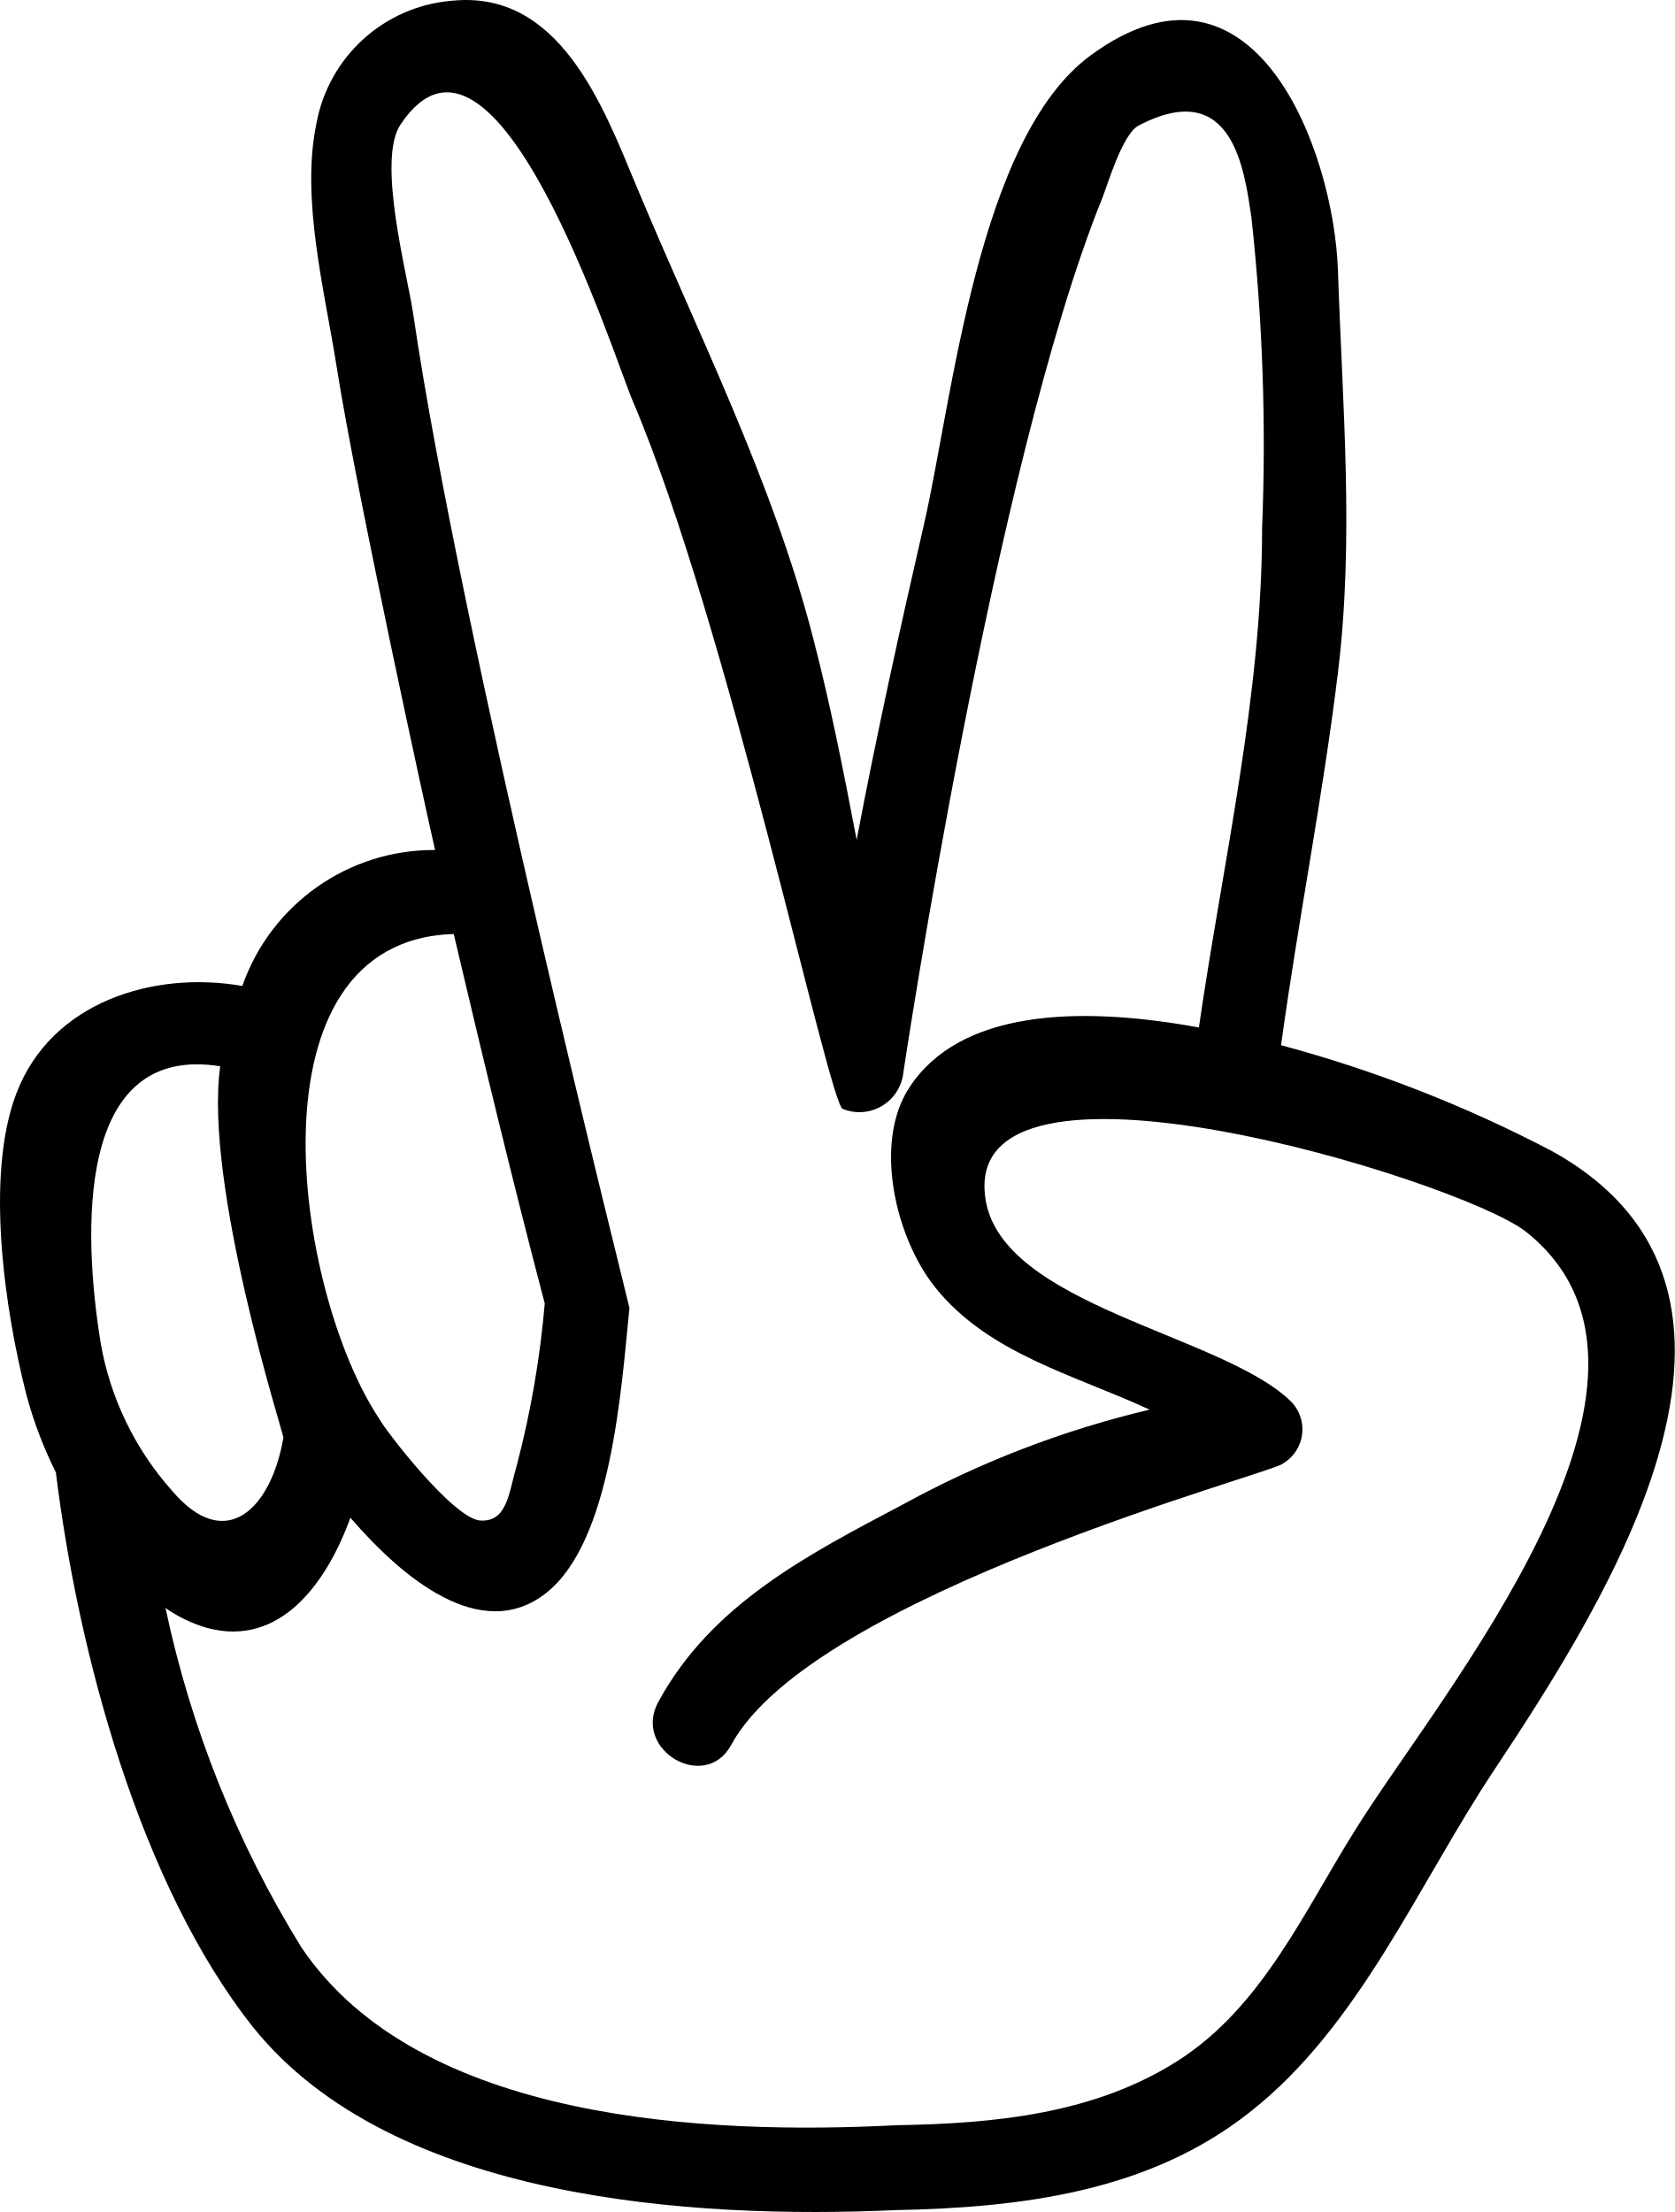
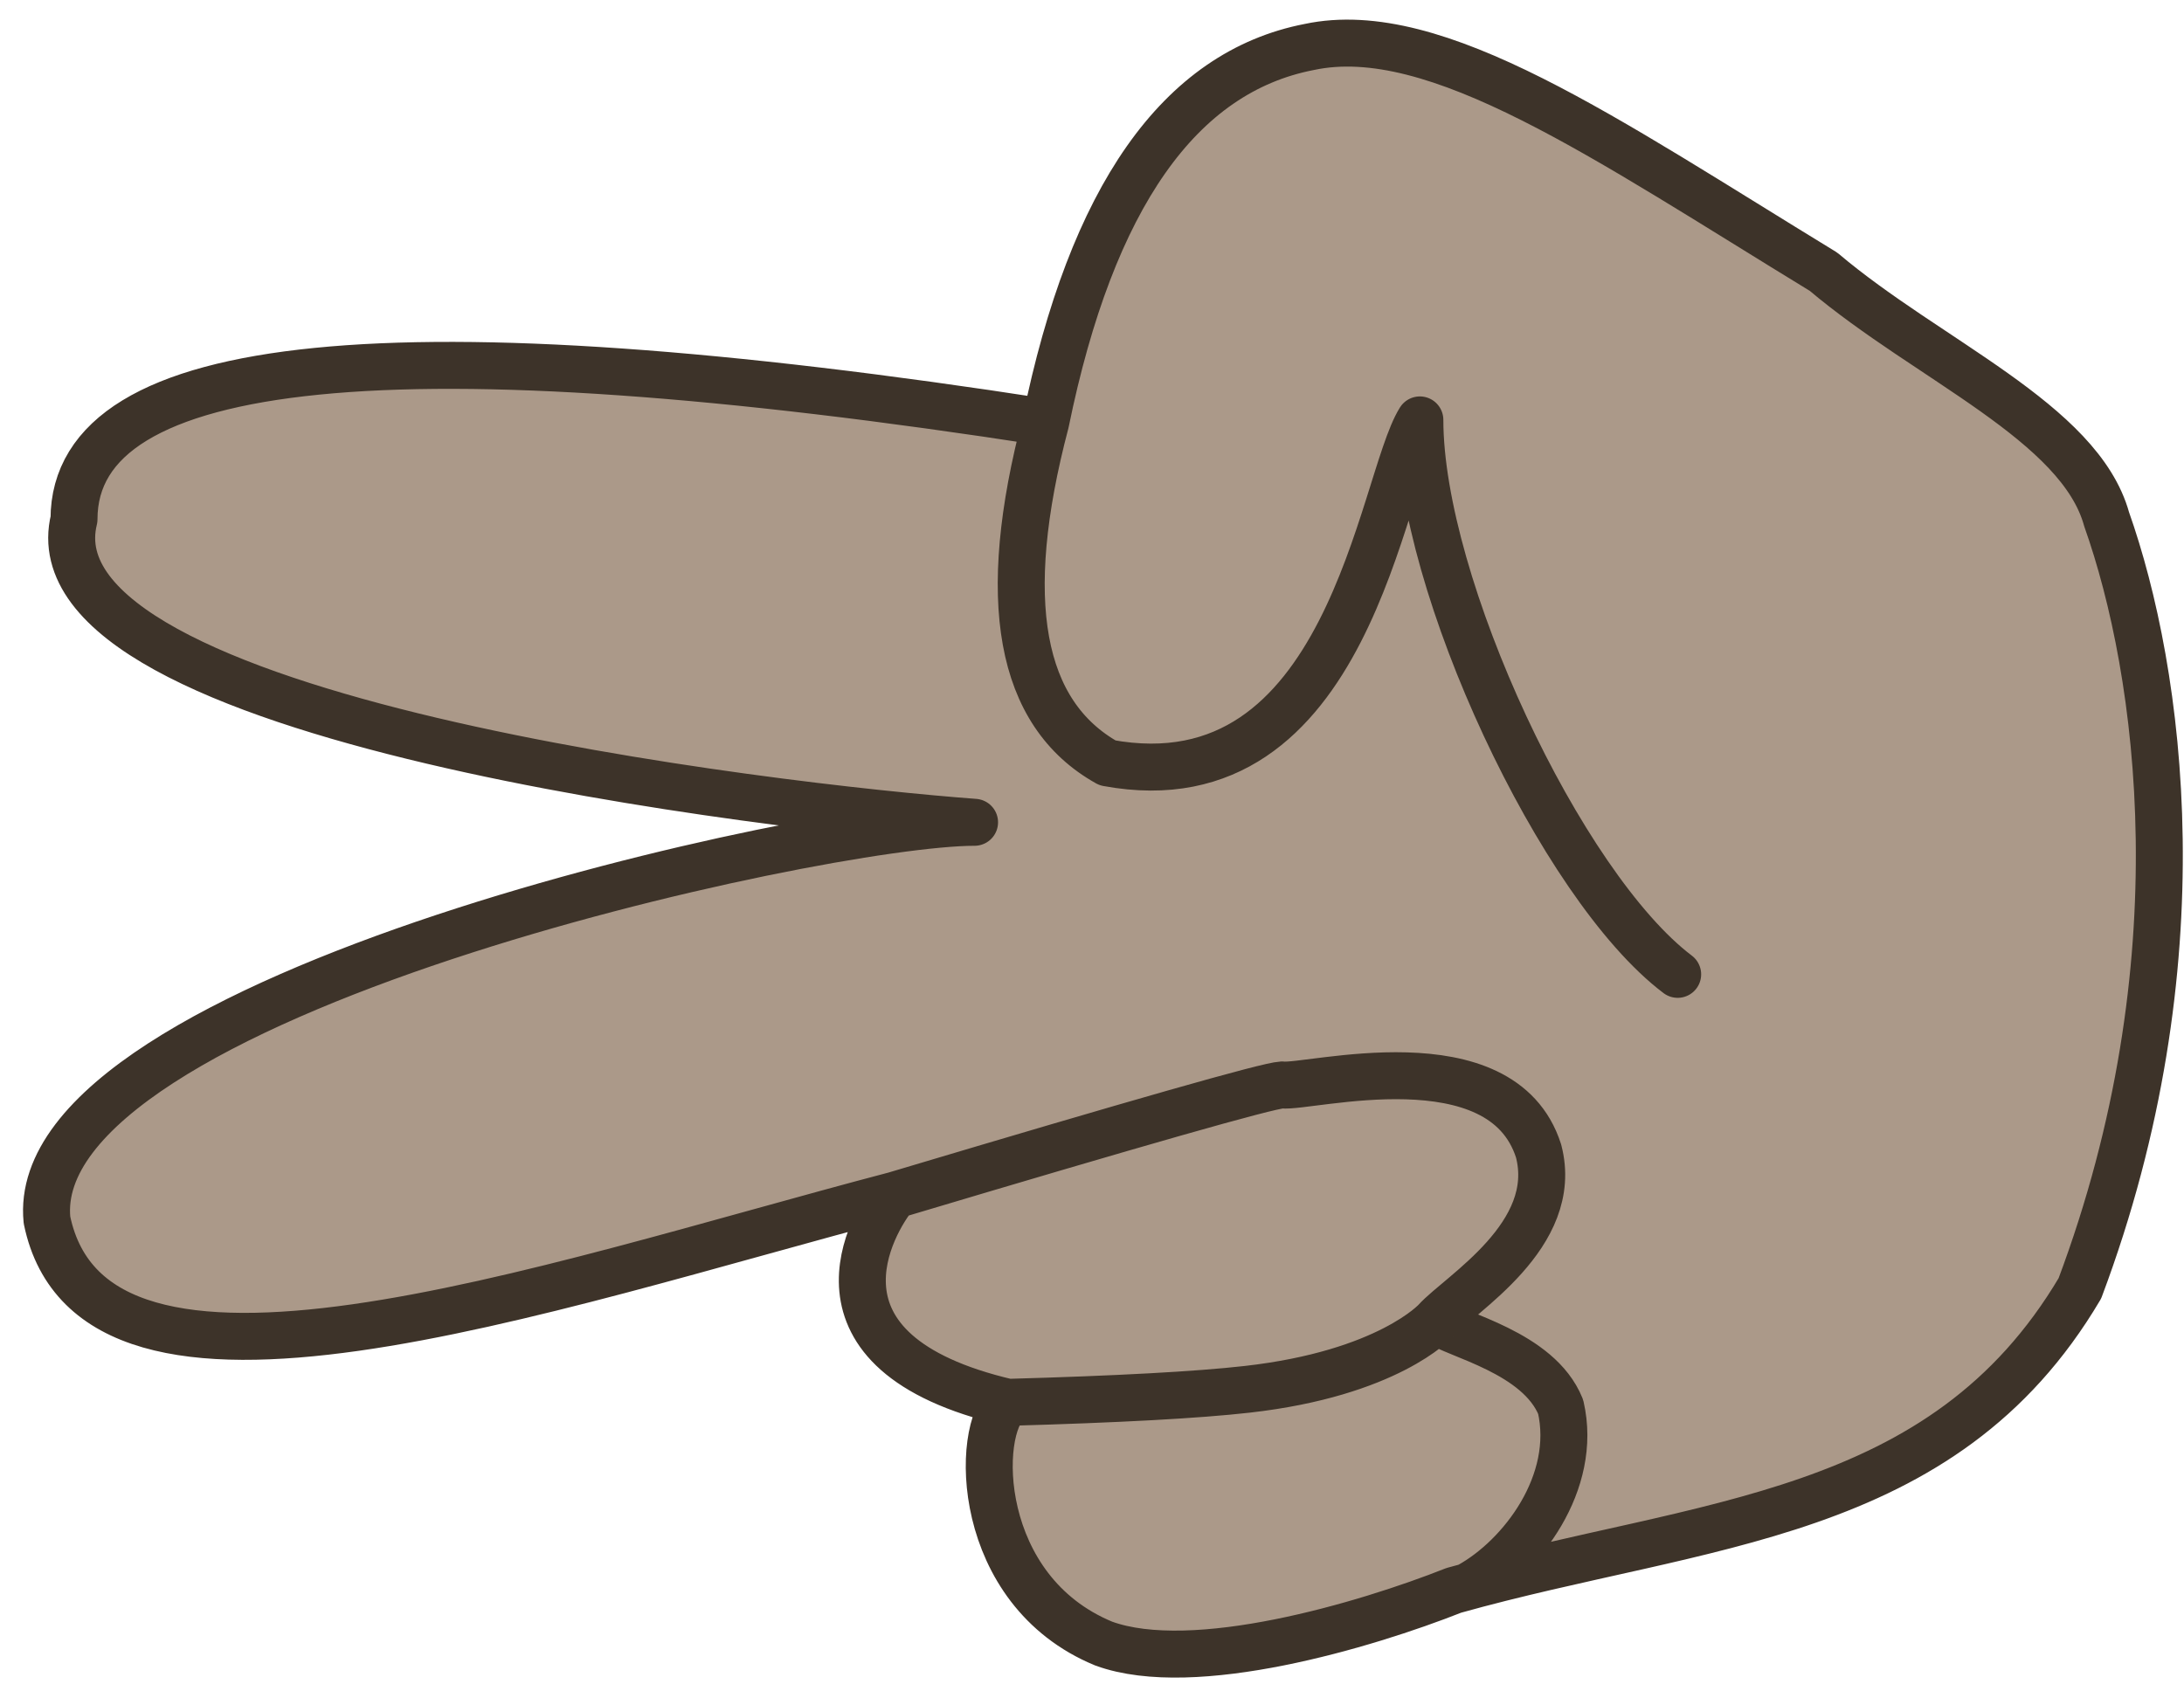
- <svg xmlns="http://www.w3.org/2000/svg" width="53px" height="70px" viewBox="0 0 53 70" version="1.1">
+ <svg xmlns="http://www.w3.org/2000/svg" width="93px" height="72px" viewBox="0 0 93 72" version="1.1">
  <g id="Page-1" stroke="none" stroke-width="1" fill="none" fill-rule="evenodd">
-     <g id="RPS" transform="translate(-207, -448)" fill="#000000" fill-rule="nonzero">
-       <path d="M256.128,484.436 C253.397,483.002 250.516,481.875 247.538,481.076 C248.078,477.135 248.858,473.234 249.338,469.283 C249.858,465.041 249.478,460.8 249.338,456.558 C249.208,452.757 246.688,445.958 241.518,449.748 C237.938,452.366 237.138,460.659 236.248,464.55 C235.488,467.859 234.748,471.199 234.108,474.578 C233.698,472.432 233.278,470.286 232.728,468.18 C231.458,463.246 229.068,458.523 227.118,453.84 C226.068,451.313 224.688,447.673 221.298,448.024 C219.148,448.199 217.386,449.805 217.008,451.935 C216.518,454.301 217.278,457.229 217.648,459.576 C218.278,463.587 220.508,473.776 220.768,474.899 C218.027,474.88 215.577,476.609 214.668,479.201 C211.848,478.71 208.618,479.713 207.518,482.601 C206.518,485.218 207.158,489.49 207.838,492.148 C208.065,492.992 208.376,493.812 208.768,494.594 C209.468,500.28 211.418,507.631 215.018,512.164 C219.428,517.639 228.928,518.231 235.358,517.94 C239.308,517.86 243.358,517.368 246.548,514.841 C250.028,512.114 251.878,507.631 254.278,504.021 C257.908,498.546 264.068,488.858 256.128,484.436 Z M221.358,477.557 C222.278,481.468 223.218,485.369 224.238,489.249 C224.091,490.973 223.796,492.681 223.358,494.354 C223.098,495.236 223.058,496.159 222.208,496.119 C221.358,496.079 219.208,493.281 219.008,492.91 C216.308,488.858 214.708,477.757 221.358,477.557 Z M213.968,481.748 C213.448,485.489 215.968,493.371 215.968,493.491 C215.598,495.688 214.168,497.222 212.428,495.156 C211.266,493.846 210.491,492.239 210.188,490.513 C209.628,487.073 209.358,480.976 213.998,481.748 L213.968,481.748 Z M249.888,505.906 C248.268,508.484 246.948,511.492 244.298,513.197 C241.648,514.902 238.458,515.202 235.388,515.253 C229.388,515.563 220.268,515.162 216.538,509.627 C214.496,506.323 213.042,502.689 212.238,498.887 C212.64,499.168 213.086,499.381 213.558,499.518 C215.878,500.14 217.348,498.074 218.088,496.029 C219.698,497.894 222.208,500.04 224.278,498.415 C226.348,496.791 226.658,491.977 226.918,489.39 C226.918,489.33 221.578,468.19 220.078,457.952 C219.898,456.698 218.908,453.068 219.678,451.935 C222.678,447.452 226.398,459.215 227.018,460.679 C230.018,467.699 233.238,482.962 233.668,483.092 C234.077,483.259 234.54,483.222 234.918,482.993 C235.296,482.764 235.544,482.37 235.588,481.929 C235.588,481.929 238.458,462.705 241.888,454.251 C242.058,453.82 242.518,452.245 243.028,451.975 C246.028,450.4 246.378,453.419 246.598,454.863 C246.957,458.136 247.07,461.431 246.938,464.721 C246.938,470.005 245.698,475.27 244.938,480.515 C241.048,479.803 237.358,479.993 235.778,482.41 C234.618,484.175 235.348,487.204 236.608,488.758 C238.298,490.854 241.028,491.516 243.378,492.609 C240.648,493.255 238.017,494.267 235.558,495.617 C232.558,497.202 229.508,498.766 227.828,501.865 C227.008,503.379 229.318,504.733 230.138,503.219 C232.718,498.455 247.388,494.594 247.598,494.314 C247.939,494.112 248.166,493.76 248.207,493.364 C248.249,492.968 248.1,492.577 247.808,492.308 C245.598,490.222 238.718,489.3 238.188,485.96 C237.308,480.475 253.088,485.308 255.268,486.963 C261.098,491.556 252.538,501.634 249.888,505.906 Z" id="scissors" />
+     <g id="Artboard" transform="translate(-213, -145)">
+       <g id="scissors" transform="translate(214.9803, 146.8355)">
+         <path d="M42.547,16.151 C14.963,11.876 1.171,13.252 1.171,20.279 C-0.932,28.848 31.105,32.56 39.519,33.186 C32.912,33.186 -0.932,40.571 0.02,50.124 C2.016,59.781 21.027,53.035 36.118,49.068 C35.219,50.161 31.782,55.756 40.941,57.89 C39.519,59.043 39.519,65.897 45.02,68.165 C48.851,69.56 56.173,67.383 59.927,65.897 C70.533,62.927 80.738,62.927 86.586,53.035 C91.781,39.202 90.02,26.765 87.725,20.279 C86.586,16.151 80.139,13.519 75.67,9.738 C66.383,4.07 59.169,-0.985 53.773,0.165 C48.248,1.234 44.506,6.563 42.547,16.151 Z" id="scissors-bk" fill="#AB9989" />
+         <path d="M42.547,16.151 C40.549,23.725 41.427,28.56 45.181,30.656 C55.483,32.56 56.814,18.715 58.481,16.048 C58.481,23.059 64.482,35.902 69.459,39.662 M36.118,49.068 C46.5,45.967 51.998,44.401 52.613,44.372 C53.737,44.517 61.964,42.257 63.536,47.184 C64.477,50.771 60.178,53.281 59.154,54.417 C60.017,55.036 63.536,55.756 64.477,58.082 C65.216,61.297 62.824,64.461 60.579,65.7 M59.154,54.417 C59.154,54.417 57.127,56.658 51.128,57.335 C49.016,57.574 45.62,57.759 40.941,57.89 M42.547,16.151 C14.963,11.876 1.171,13.252 1.171,20.279 C-0.932,28.848 31.105,32.56 39.519,33.186 C32.912,33.186 -0.932,40.571 0.02,50.124 C2.016,59.781 21.027,53.035 36.118,49.068 C35.219,50.161 31.782,55.756 40.941,57.89 C39.519,59.043 39.519,65.897 45.02,68.165 C48.851,69.56 56.173,67.383 59.927,65.897 C70.533,62.927 80.738,62.927 86.586,53.035 C91.781,39.202 90.02,26.765 87.725,20.279 C86.586,16.151 80.139,13.519 75.67,9.738 C66.383,4.07 59.169,-0.985 53.773,0.165 C48.248,1.234 44.506,6.563 42.547,16.151 Z" stroke="#3D3329" stroke-width="2" stroke-linecap="round" stroke-linejoin="round" />
+       </g>
    </g>
  </g>
</svg>
